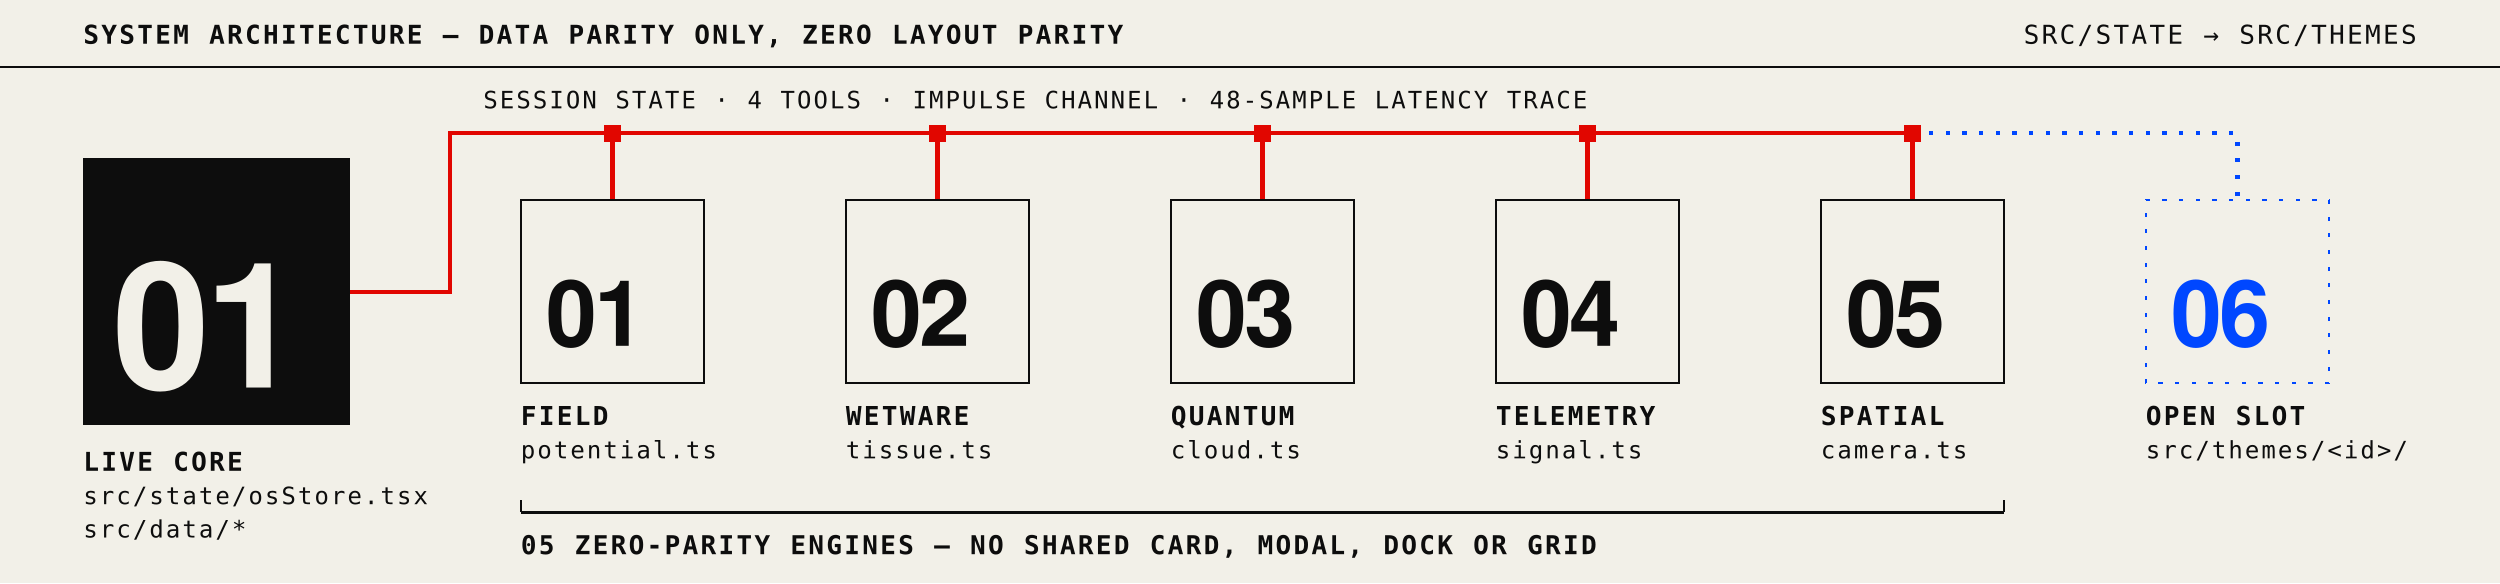
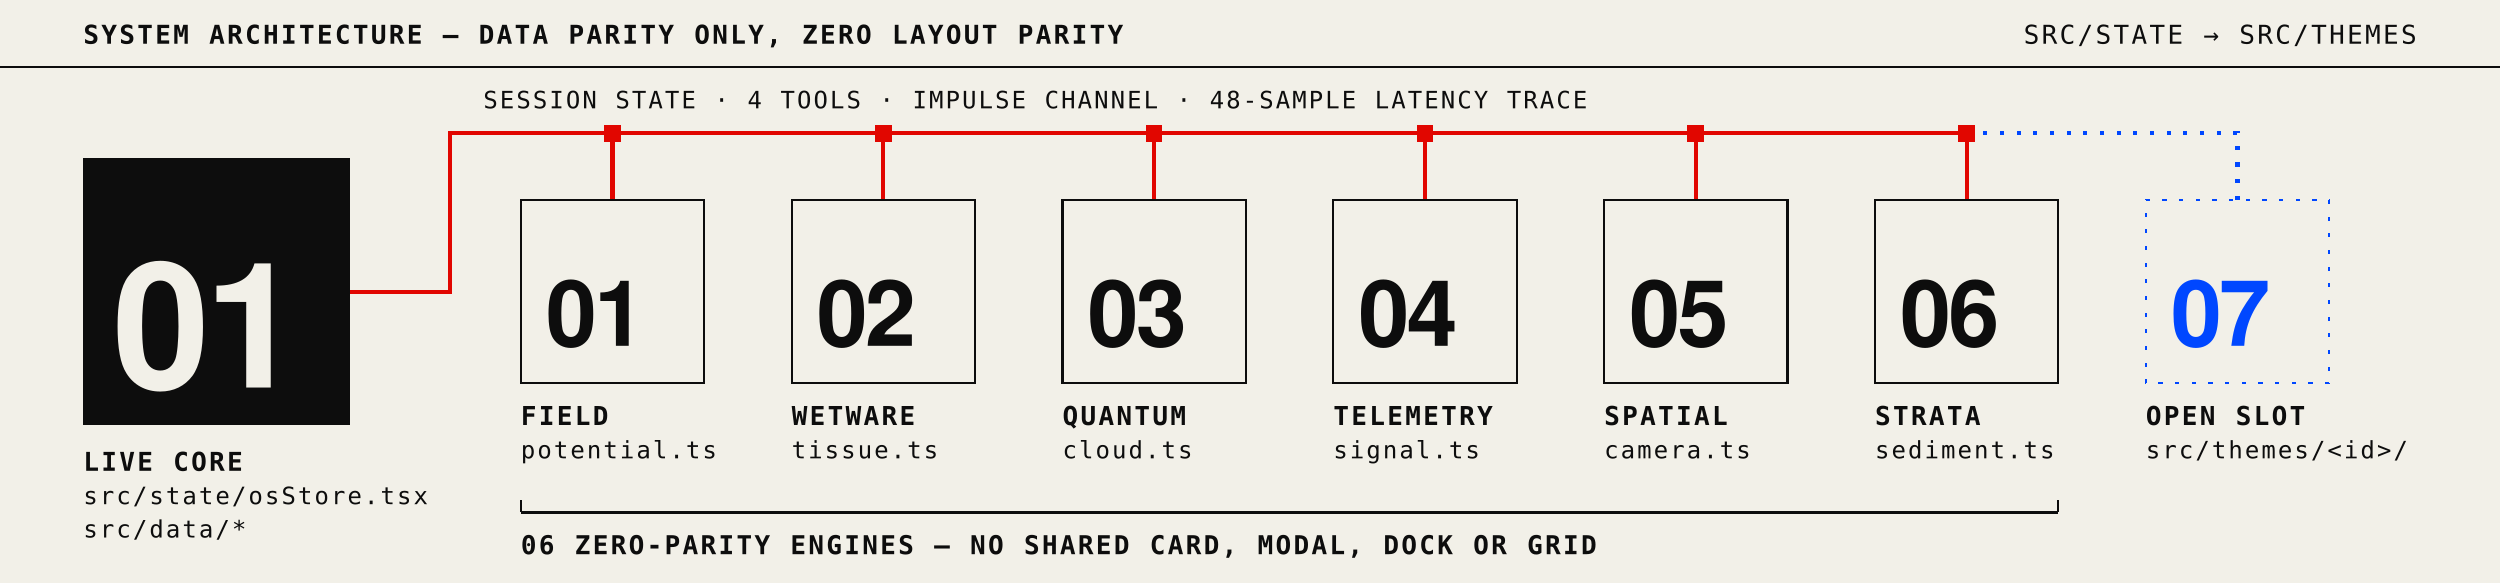
<svg xmlns="http://www.w3.org/2000/svg" width="1200" height="280" viewBox="0 0 1200 280" role="img" aria-labelledby="title description">
  <rect x="0" y="0" width="1200" height="280" fill="#F2F0E8" shape-rendering="crispEdges" />
  <line x1="0" y1="32" x2="1200" y2="32" stroke="#0D0D0D" stroke-width="1" vector-effect="non-scaling-stroke" shape-rendering="crispEdges" />
  <text x="40" y="21" fill="#0D0D0D" font-family="ui-monospace, SFMono-Regular, Menlo, monospace" font-size="12.5" font-weight="700" letter-spacing="1.1">SYSTEM ARCHITECTURE — DATA PARITY ONLY, ZERO LAYOUT PARITY</text>
  <text x="1160" y="21" fill="#0D0D0D" font-family="ui-monospace, SFMono-Regular, Menlo, monospace" font-size="12.5" font-weight="500" letter-spacing="1.1" text-anchor="end">SRC/STATE → SRC/THEMES</text>
  <rect x="40" y="76" width="128" height="128" fill="#0D0D0D" shape-rendering="crispEdges" />
  <text x="54" y="186" fill="#F2F0E8" font-family="'Helvetica Neue', Helvetica, -apple-system, BlinkMacSystemFont, Arial, sans-serif" font-size="84" font-weight="700" letter-spacing="-2.5" textLength="90.9" lengthAdjust="spacingAndGlyphs">01</text>
  <text x="40" y="226" fill="#0D0D0D" font-family="ui-monospace, SFMono-Regular, Menlo, monospace" font-size="12.5" font-weight="700" letter-spacing="1.1">LIVE CORE</text>
  <text x="40" y="242" fill="#0D0D0D" font-family="ui-monospace, SFMono-Regular, Menlo, monospace" font-size="11.5" font-weight="500" letter-spacing="1">src/state/osStore.tsx</text>
  <text x="40" y="258" fill="#0D0D0D" font-family="ui-monospace, SFMono-Regular, Menlo, monospace" font-size="11.5" font-weight="500" letter-spacing="1">src/data/*</text>
-   <path d="M168 140H216V64H918" fill="none" stroke="#E10600" stroke-width="2" shape-rendering="crispEdges" />
-   <path d="M918 64H1074V96" fill="none" stroke="#0047FF" stroke-width="2" stroke-dasharray="2 6" shape-rendering="crispEdges" />
+   <path d="M168 140H216V64H944" fill="none" stroke="#E10600" stroke-width="2" shape-rendering="crispEdges" />
+   <path d="M944 64H1074V96" fill="none" stroke="#0047FF" stroke-width="2" stroke-dasharray="2 6" shape-rendering="crispEdges" />
  <text x="232" y="52" fill="#0D0D0D" font-family="ui-monospace, SFMono-Regular, Menlo, monospace" font-size="11.5" font-weight="500" letter-spacing="1">SESSION STATE · 4 TOOLS · IMPULSE CHANNEL · 48-SAMPLE LATENCY TRACE</text>
  <line x1="294" y1="64" x2="294" y2="96" stroke="#E10600" stroke-width="2" vector-effect="non-scaling-stroke" shape-rendering="crispEdges" />
  <rect x="290" y="60" width="8" height="8" fill="#E10600" shape-rendering="crispEdges" />
  <rect x="250" y="96" width="88" height="88" fill="none" stroke="#0D0D0D" stroke-width="1" vector-effect="non-scaling-stroke" shape-rendering="crispEdges" />
  <text x="262" y="166" fill="#0D0D0D" font-family="'Helvetica Neue', Helvetica, -apple-system, BlinkMacSystemFont, Arial, sans-serif" font-size="44" font-weight="700" letter-spacing="-1.3" textLength="47.6" lengthAdjust="spacingAndGlyphs">01</text>
  <text x="250" y="204" fill="#0D0D0D" font-family="ui-monospace, SFMono-Regular, Menlo, monospace" font-size="12.5" font-weight="700" letter-spacing="1.1">FIELD</text>
  <text x="250" y="220" fill="#0D0D0D" font-family="ui-monospace, SFMono-Regular, Menlo, monospace" font-size="11.5" font-weight="500" letter-spacing="1">potential.ts</text>
-   <line x1="450" y1="64" x2="450" y2="96" stroke="#E10600" stroke-width="2" vector-effect="non-scaling-stroke" shape-rendering="crispEdges" />
-   <rect x="446" y="60" width="8" height="8" fill="#E10600" shape-rendering="crispEdges" />
-   <rect x="406" y="96" width="88" height="88" fill="none" stroke="#0D0D0D" stroke-width="1" vector-effect="non-scaling-stroke" shape-rendering="crispEdges" />
-   <text x="418" y="166" fill="#0D0D0D" font-family="'Helvetica Neue', Helvetica, -apple-system, BlinkMacSystemFont, Arial, sans-serif" font-size="44" font-weight="700" letter-spacing="-1.3" textLength="47.6" lengthAdjust="spacingAndGlyphs">02</text>
-   <text x="406" y="204" fill="#0D0D0D" font-family="ui-monospace, SFMono-Regular, Menlo, monospace" font-size="12.5" font-weight="700" letter-spacing="1.1">WETWARE</text>
-   <text x="406" y="220" fill="#0D0D0D" font-family="ui-monospace, SFMono-Regular, Menlo, monospace" font-size="11.5" font-weight="500" letter-spacing="1">tissue.ts</text>
-   <line x1="606" y1="64" x2="606" y2="96" stroke="#E10600" stroke-width="2" vector-effect="non-scaling-stroke" shape-rendering="crispEdges" />
-   <rect x="602" y="60" width="8" height="8" fill="#E10600" shape-rendering="crispEdges" />
-   <rect x="562" y="96" width="88" height="88" fill="none" stroke="#0D0D0D" stroke-width="1" vector-effect="non-scaling-stroke" shape-rendering="crispEdges" />
-   <text x="574" y="166" fill="#0D0D0D" font-family="'Helvetica Neue', Helvetica, -apple-system, BlinkMacSystemFont, Arial, sans-serif" font-size="44" font-weight="700" letter-spacing="-1.3" textLength="47.6" lengthAdjust="spacingAndGlyphs">03</text>
-   <text x="562" y="204" fill="#0D0D0D" font-family="ui-monospace, SFMono-Regular, Menlo, monospace" font-size="12.5" font-weight="700" letter-spacing="1.1">QUANTUM</text>
-   <text x="562" y="220" fill="#0D0D0D" font-family="ui-monospace, SFMono-Regular, Menlo, monospace" font-size="11.5" font-weight="500" letter-spacing="1">cloud.ts</text>
-   <line x1="762" y1="64" x2="762" y2="96" stroke="#E10600" stroke-width="2" vector-effect="non-scaling-stroke" shape-rendering="crispEdges" />
-   <rect x="758" y="60" width="8" height="8" fill="#E10600" shape-rendering="crispEdges" />
-   <rect x="718" y="96" width="88" height="88" fill="none" stroke="#0D0D0D" stroke-width="1" vector-effect="non-scaling-stroke" shape-rendering="crispEdges" />
-   <text x="730" y="166" fill="#0D0D0D" font-family="'Helvetica Neue', Helvetica, -apple-system, BlinkMacSystemFont, Arial, sans-serif" font-size="44" font-weight="700" letter-spacing="-1.3" textLength="47.6" lengthAdjust="spacingAndGlyphs">04</text>
-   <text x="718" y="204" fill="#0D0D0D" font-family="ui-monospace, SFMono-Regular, Menlo, monospace" font-size="12.5" font-weight="700" letter-spacing="1.1">TELEMETRY</text>
-   <text x="718" y="220" fill="#0D0D0D" font-family="ui-monospace, SFMono-Regular, Menlo, monospace" font-size="11.5" font-weight="500" letter-spacing="1">signal.ts</text>
-   <line x1="918" y1="64" x2="918" y2="96" stroke="#E10600" stroke-width="2" vector-effect="non-scaling-stroke" shape-rendering="crispEdges" />
-   <rect x="914" y="60" width="8" height="8" fill="#E10600" shape-rendering="crispEdges" />
-   <rect x="874" y="96" width="88" height="88" fill="none" stroke="#0D0D0D" stroke-width="1" vector-effect="non-scaling-stroke" shape-rendering="crispEdges" />
-   <text x="886" y="166" fill="#0D0D0D" font-family="'Helvetica Neue', Helvetica, -apple-system, BlinkMacSystemFont, Arial, sans-serif" font-size="44" font-weight="700" letter-spacing="-1.3" textLength="47.6" lengthAdjust="spacingAndGlyphs">05</text>
-   <text x="874" y="204" fill="#0D0D0D" font-family="ui-monospace, SFMono-Regular, Menlo, monospace" font-size="12.5" font-weight="700" letter-spacing="1.1">SPATIAL</text>
-   <text x="874" y="220" fill="#0D0D0D" font-family="ui-monospace, SFMono-Regular, Menlo, monospace" font-size="11.5" font-weight="500" letter-spacing="1">camera.ts</text>
+   <line x1="424" y1="64" x2="424" y2="96" stroke="#E10600" stroke-width="2" vector-effect="non-scaling-stroke" shape-rendering="crispEdges" />
+   <rect x="420" y="60" width="8" height="8" fill="#E10600" shape-rendering="crispEdges" />
+   <rect x="380" y="96" width="88" height="88" fill="none" stroke="#0D0D0D" stroke-width="1" vector-effect="non-scaling-stroke" shape-rendering="crispEdges" />
+   <text x="392" y="166" fill="#0D0D0D" font-family="'Helvetica Neue', Helvetica, -apple-system, BlinkMacSystemFont, Arial, sans-serif" font-size="44" font-weight="700" letter-spacing="-1.3" textLength="47.6" lengthAdjust="spacingAndGlyphs">02</text>
+   <text x="380" y="204" fill="#0D0D0D" font-family="ui-monospace, SFMono-Regular, Menlo, monospace" font-size="12.5" font-weight="700" letter-spacing="1.1">WETWARE</text>
+   <text x="380" y="220" fill="#0D0D0D" font-family="ui-monospace, SFMono-Regular, Menlo, monospace" font-size="11.5" font-weight="500" letter-spacing="1">tissue.ts</text>
+   <line x1="554" y1="64" x2="554" y2="96" stroke="#E10600" stroke-width="2" vector-effect="non-scaling-stroke" shape-rendering="crispEdges" />
+   <rect x="550" y="60" width="8" height="8" fill="#E10600" shape-rendering="crispEdges" />
+   <rect x="510" y="96" width="88" height="88" fill="none" stroke="#0D0D0D" stroke-width="1" vector-effect="non-scaling-stroke" shape-rendering="crispEdges" />
+   <text x="522" y="166" fill="#0D0D0D" font-family="'Helvetica Neue', Helvetica, -apple-system, BlinkMacSystemFont, Arial, sans-serif" font-size="44" font-weight="700" letter-spacing="-1.3" textLength="47.6" lengthAdjust="spacingAndGlyphs">03</text>
+   <text x="510" y="204" fill="#0D0D0D" font-family="ui-monospace, SFMono-Regular, Menlo, monospace" font-size="12.5" font-weight="700" letter-spacing="1.1">QUANTUM</text>
+   <text x="510" y="220" fill="#0D0D0D" font-family="ui-monospace, SFMono-Regular, Menlo, monospace" font-size="11.5" font-weight="500" letter-spacing="1">cloud.ts</text>
+   <line x1="684" y1="64" x2="684" y2="96" stroke="#E10600" stroke-width="2" vector-effect="non-scaling-stroke" shape-rendering="crispEdges" />
+   <rect x="680" y="60" width="8" height="8" fill="#E10600" shape-rendering="crispEdges" />
+   <rect x="640" y="96" width="88" height="88" fill="none" stroke="#0D0D0D" stroke-width="1" vector-effect="non-scaling-stroke" shape-rendering="crispEdges" />
+   <text x="652" y="166" fill="#0D0D0D" font-family="'Helvetica Neue', Helvetica, -apple-system, BlinkMacSystemFont, Arial, sans-serif" font-size="44" font-weight="700" letter-spacing="-1.3" textLength="47.6" lengthAdjust="spacingAndGlyphs">04</text>
+   <text x="640" y="204" fill="#0D0D0D" font-family="ui-monospace, SFMono-Regular, Menlo, monospace" font-size="12.5" font-weight="700" letter-spacing="1.1">TELEMETRY</text>
+   <text x="640" y="220" fill="#0D0D0D" font-family="ui-monospace, SFMono-Regular, Menlo, monospace" font-size="11.5" font-weight="500" letter-spacing="1">signal.ts</text>
+   <line x1="814" y1="64" x2="814" y2="96" stroke="#E10600" stroke-width="2" vector-effect="non-scaling-stroke" shape-rendering="crispEdges" />
+   <rect x="810" y="60" width="8" height="8" fill="#E10600" shape-rendering="crispEdges" />
+   <rect x="770" y="96" width="88" height="88" fill="none" stroke="#0D0D0D" stroke-width="1" vector-effect="non-scaling-stroke" shape-rendering="crispEdges" />
+   <text x="782" y="166" fill="#0D0D0D" font-family="'Helvetica Neue', Helvetica, -apple-system, BlinkMacSystemFont, Arial, sans-serif" font-size="44" font-weight="700" letter-spacing="-1.3" textLength="47.6" lengthAdjust="spacingAndGlyphs">05</text>
+   <text x="770" y="204" fill="#0D0D0D" font-family="ui-monospace, SFMono-Regular, Menlo, monospace" font-size="12.5" font-weight="700" letter-spacing="1.1">SPATIAL</text>
+   <text x="770" y="220" fill="#0D0D0D" font-family="ui-monospace, SFMono-Regular, Menlo, monospace" font-size="11.5" font-weight="500" letter-spacing="1">camera.ts</text>
+   <line x1="944" y1="64" x2="944" y2="96" stroke="#E10600" stroke-width="2" vector-effect="non-scaling-stroke" shape-rendering="crispEdges" />
+   <rect x="940" y="60" width="8" height="8" fill="#E10600" shape-rendering="crispEdges" />
+   <rect x="900" y="96" width="88" height="88" fill="none" stroke="#0D0D0D" stroke-width="1" vector-effect="non-scaling-stroke" shape-rendering="crispEdges" />
+   <text x="912" y="166" fill="#0D0D0D" font-family="'Helvetica Neue', Helvetica, -apple-system, BlinkMacSystemFont, Arial, sans-serif" font-size="44" font-weight="700" letter-spacing="-1.3" textLength="47.6" lengthAdjust="spacingAndGlyphs">06</text>
+   <text x="900" y="204" fill="#0D0D0D" font-family="ui-monospace, SFMono-Regular, Menlo, monospace" font-size="12.5" font-weight="700" letter-spacing="1.1">STRATA</text>
+   <text x="900" y="220" fill="#0D0D0D" font-family="ui-monospace, SFMono-Regular, Menlo, monospace" font-size="11.5" font-weight="500" letter-spacing="1">sediment.ts</text>
  <rect x="1030" y="96" width="88" height="88" fill="none" stroke="#0047FF" stroke-width="1" vector-effect="non-scaling-stroke" shape-rendering="crispEdges" stroke-dasharray="2 6" />
-   <text x="1042" y="166" fill="#0047FF" font-family="'Helvetica Neue', Helvetica, -apple-system, BlinkMacSystemFont, Arial, sans-serif" font-size="44" font-weight="700" letter-spacing="-1.3" textLength="47.6" lengthAdjust="spacingAndGlyphs">06</text>
+   <text x="1042" y="166" fill="#0047FF" font-family="'Helvetica Neue', Helvetica, -apple-system, BlinkMacSystemFont, Arial, sans-serif" font-size="44" font-weight="700" letter-spacing="-1.3" textLength="47.6" lengthAdjust="spacingAndGlyphs">07</text>
  <text x="1030" y="204" fill="#0D0D0D" font-family="ui-monospace, SFMono-Regular, Menlo, monospace" font-size="12.5" font-weight="700" letter-spacing="1.1">OPEN SLOT</text>
  <text x="1030" y="220" fill="#0D0D0D" font-family="ui-monospace, SFMono-Regular, Menlo, monospace" font-size="11.5" font-weight="500" letter-spacing="1">src/themes/&lt;id&gt;/</text>
-   <line x1="250" y1="246" x2="962" y2="246" stroke="#0D0D0D" stroke-width="1" vector-effect="non-scaling-stroke" shape-rendering="crispEdges" />
+   <line x1="250" y1="246" x2="988" y2="246" stroke="#0D0D0D" stroke-width="1" vector-effect="non-scaling-stroke" shape-rendering="crispEdges" />
  <line x1="250" y1="240" x2="250" y2="246" stroke="#0D0D0D" stroke-width="1" vector-effect="non-scaling-stroke" shape-rendering="crispEdges" />
-   <line x1="962" y1="240" x2="962" y2="246" stroke="#0D0D0D" stroke-width="1" vector-effect="non-scaling-stroke" shape-rendering="crispEdges" />
-   <text x="250" y="266" fill="#0D0D0D" font-family="ui-monospace, SFMono-Regular, Menlo, monospace" font-size="12.5" font-weight="700" letter-spacing="1.1">05 ZERO-PARITY ENGINES — NO SHARED CARD, MODAL, DOCK OR GRID</text>
+   <line x1="988" y1="240" x2="988" y2="246" stroke="#0D0D0D" stroke-width="1" vector-effect="non-scaling-stroke" shape-rendering="crispEdges" />
+   <text x="250" y="266" fill="#0D0D0D" font-family="ui-monospace, SFMono-Regular, Menlo, monospace" font-size="12.5" font-weight="700" letter-spacing="1.1">06 ZERO-PARITY ENGINES — NO SHARED CARD, MODAL, DOCK OR GRID</text>
</svg>
